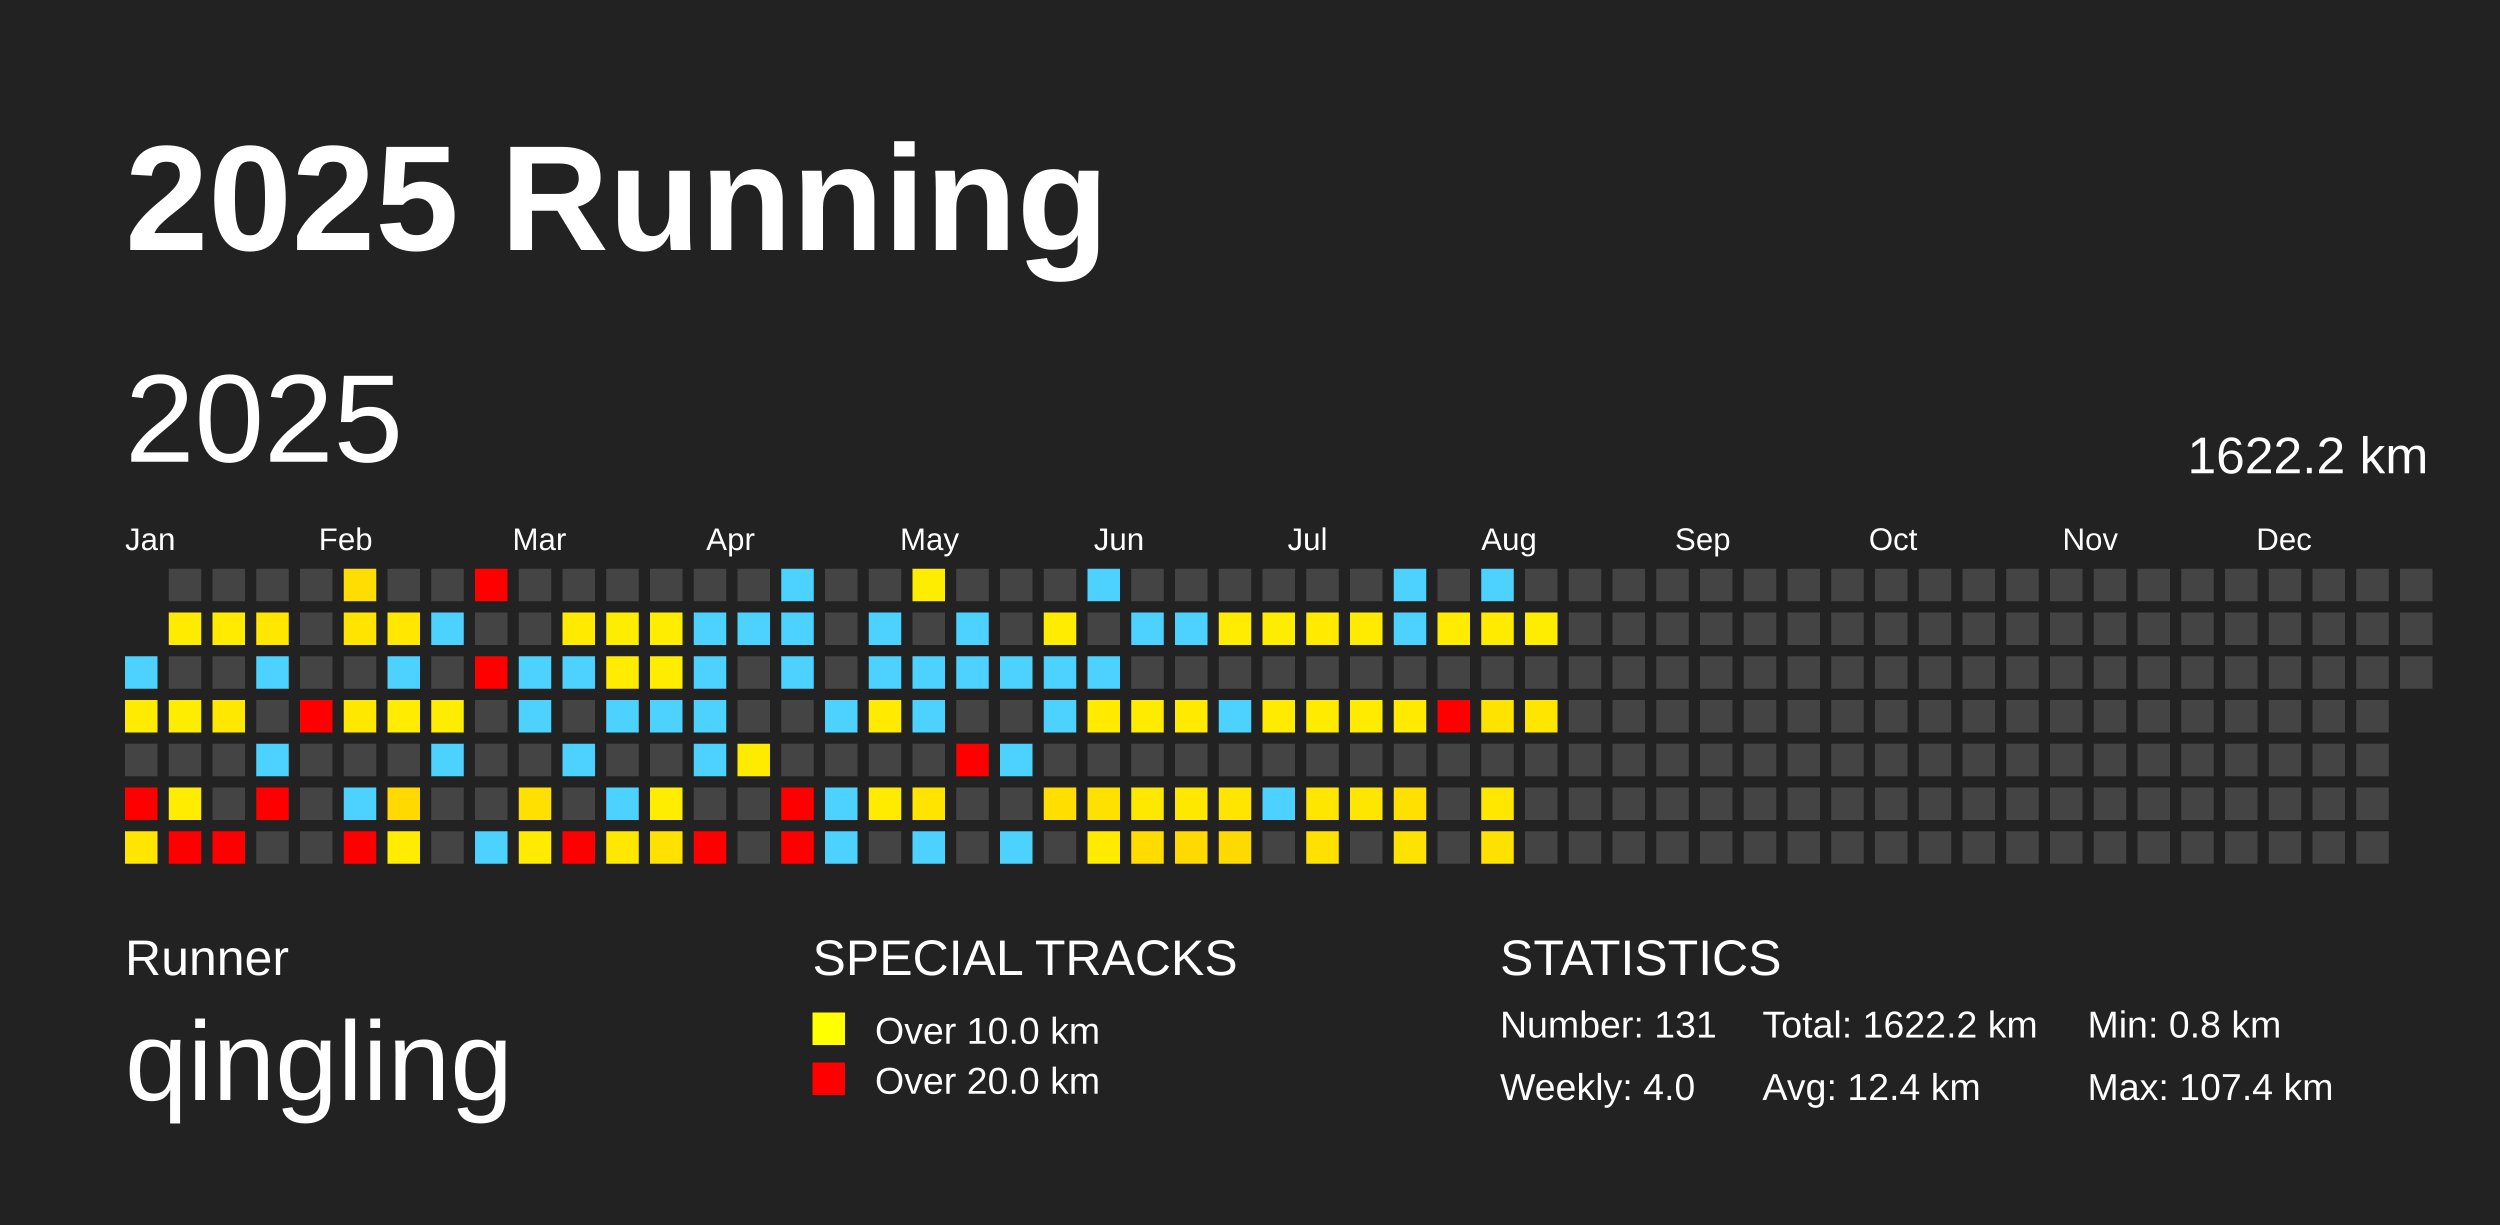
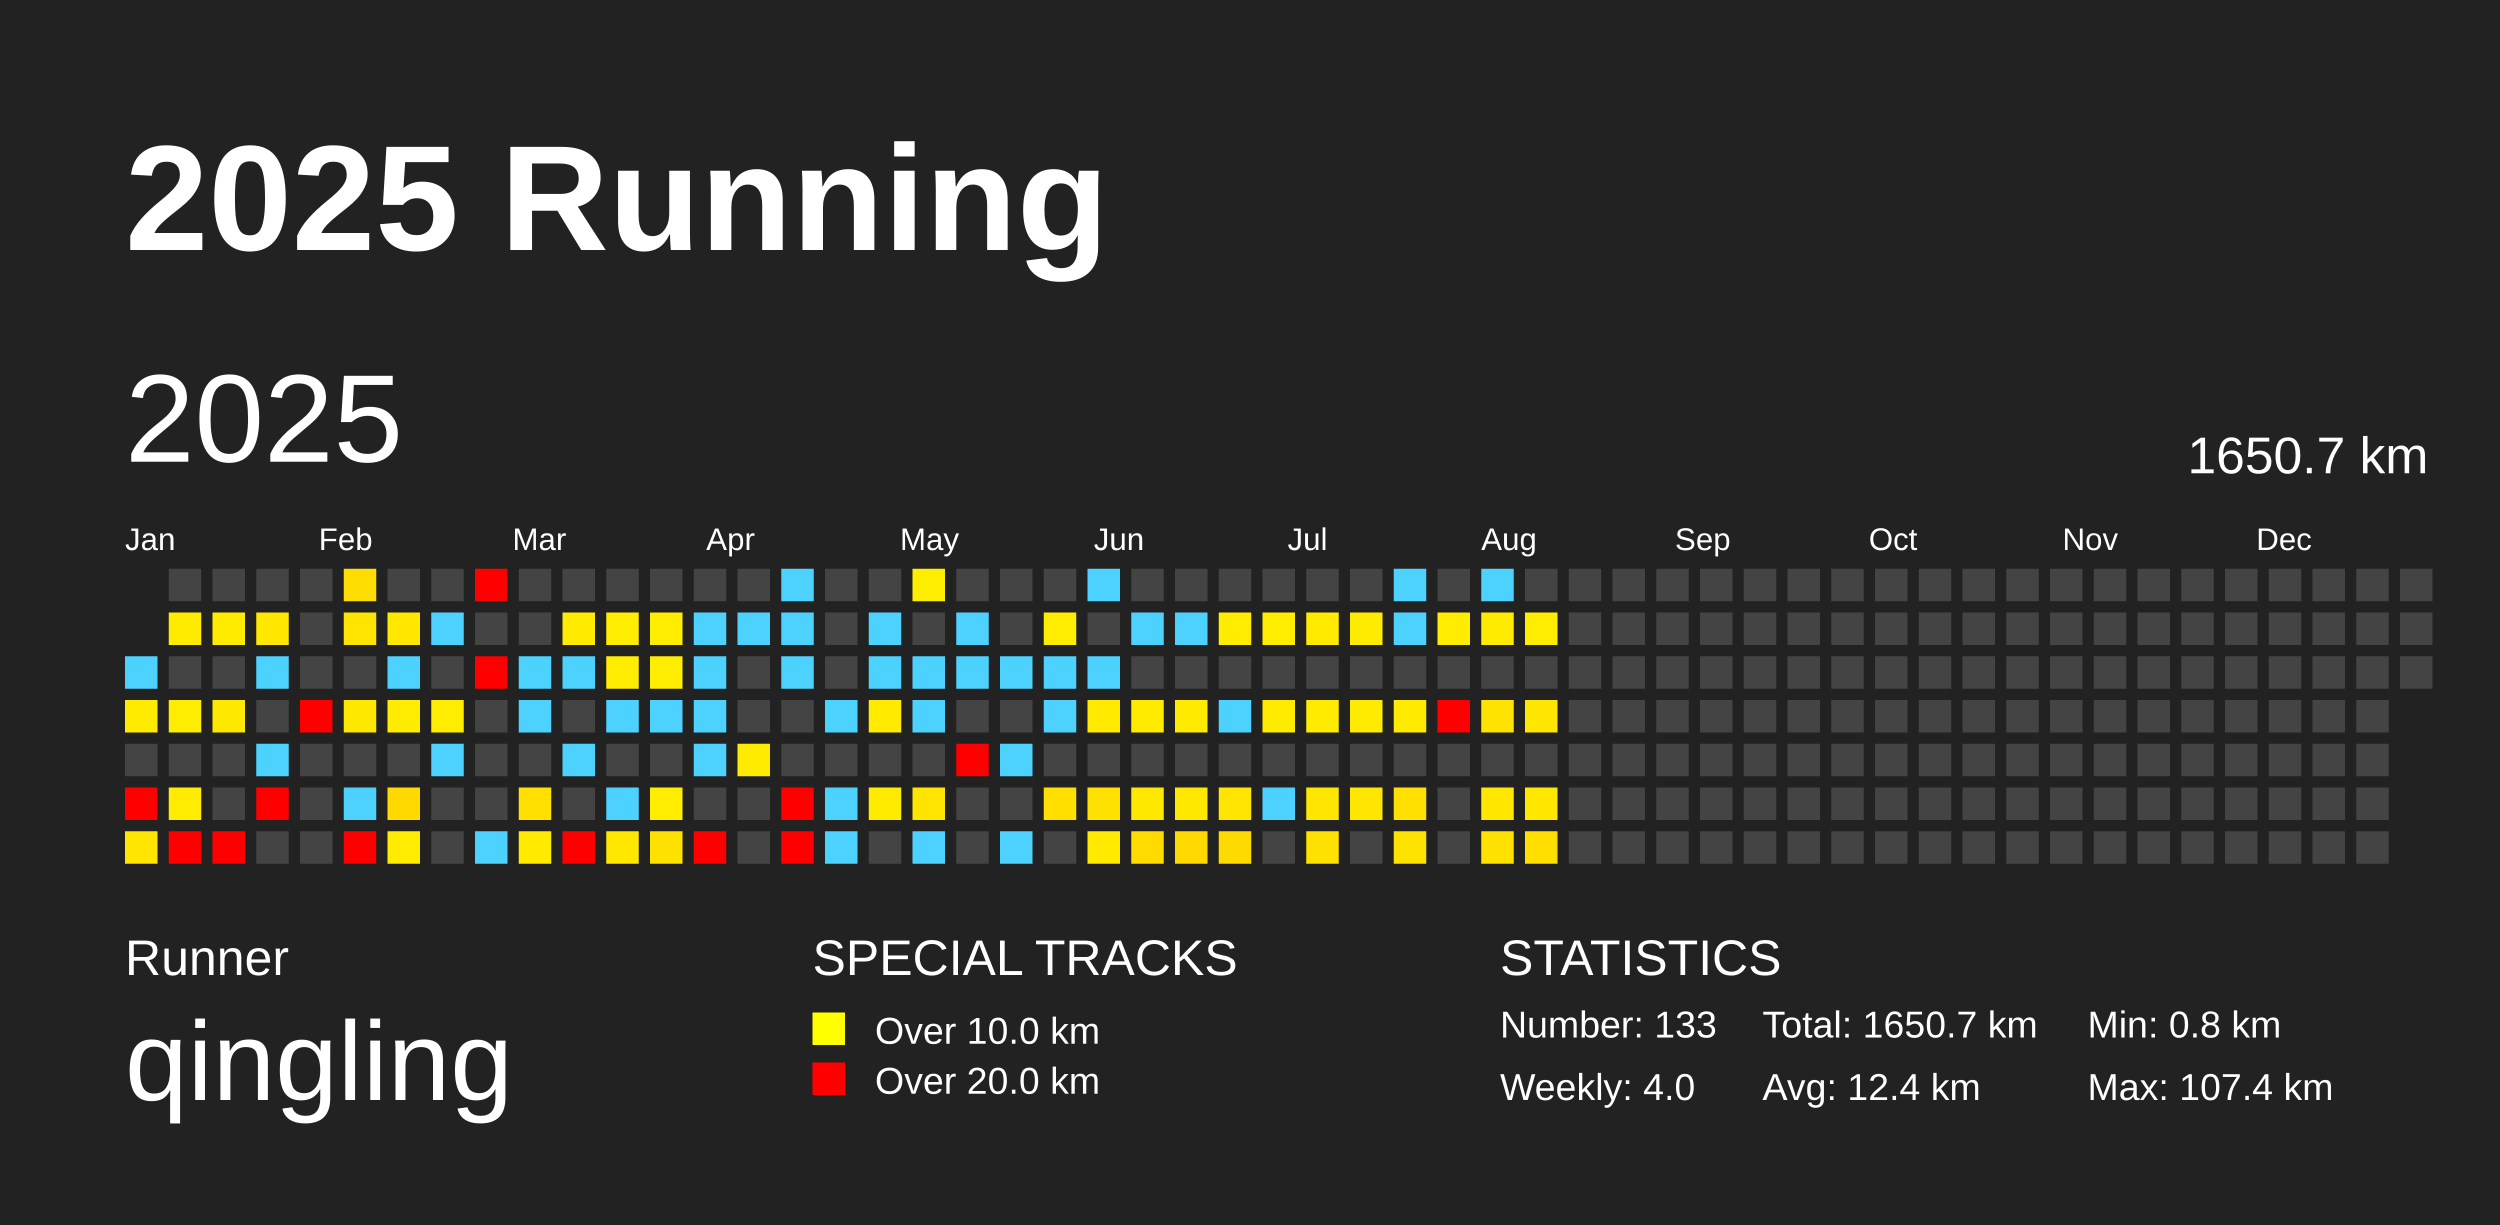
<svg xmlns="http://www.w3.org/2000/svg" baseProfile="full" height="98mm" version="1.1" viewBox="0,0,200,98" width="200mm">
  <defs />
  <rect fill="#222222" height="98" width="200" x="0" y="0" />
  <text fill="#FFFFFF" style="font-size:12px; font-family:Arial; font-weight:bold;" x="10" y="20">2025 Running</text>
  <text fill="#FFFFFF" style="font-size:4px; font-family:Arial" x="10" y="78">Runner</text>
  <text fill="#FFFFFF" style="font-size:9px; font-family:Arial" x="10" y="88">qingling</text>
  <text fill="#FFFFFF" style="font-size:4px; font-family:Arial" x="65" y="78">SPECIAL TRACKS</text>
  <rect fill="yellow" height="2.6" width="2.6" x="65" y="81" />
  <text fill="#FFFFFF" style="font-size:3px; font-family:Arial" x="70" y="83.5">Over 10.0 km</text>
  <rect fill="red" height="2.6" width="2.6" x="65" y="85" />
  <text fill="#FFFFFF" style="font-size:3px; font-family:Arial" x="70" y="87.5">Over 20.0 km</text>
  <text fill="#FFFFFF" style="font-size:4px; font-family:Arial" x="120" y="78">STATISTICS</text>
-   <text fill="#FFFFFF" style="font-size:3px; font-family:Arial" x="120" y="83">Number: 131</text>
+   <text fill="#FFFFFF" style="font-size:3px; font-family:Arial" x="120" y="83">Number: 133</text>
  <text fill="#FFFFFF" style="font-size:3px; font-family:Arial" x="120" y="88">Weekly: 4.0</text>
-   <text fill="#FFFFFF" style="font-size:3px; font-family:Arial" x="141" y="83">Total: 1622.2 km</text>
+   <text fill="#FFFFFF" style="font-size:3px; font-family:Arial" x="141" y="83">Total: 1650.7 km</text>
  <text fill="#FFFFFF" style="font-size:3px; font-family:Arial" x="141" y="88">Avg: 12.4 km</text>
  <text fill="#FFFFFF" style="font-size:3px; font-family:Arial" x="167" y="83">Min: 0.8 km</text>
  <text fill="#FFFFFF" style="font-size:3px; font-family:Arial" x="167" y="88">Max: 107.4 km</text>
  <text dominant-baseline="hanging" fill="#FFFFFF" style="font-size:10.0px; font-family:Arial;" x="10" y="30">2025</text>
-   <text dominant-baseline="hanging" fill="#FFFFFF" style="font-size:4.125px; font-family:Arial;" x="175" y="35">1622.2 km</text>
+   <text dominant-baseline="hanging" fill="#FFFFFF" style="font-size:4.125px; font-family:Arial;" x="175" y="35">1650.7 km</text>
  <text fill="#FFFFFF" style="font-size:2.5px; font-family:Arial" x="10.0" y="44">Jan</text>
  <text fill="#FFFFFF" style="font-size:2.5px; font-family:Arial" x="25.5" y="44">Feb</text>
  <text fill="#FFFFFF" style="font-size:2.5px; font-family:Arial" x="41.0" y="44">Mar</text>
  <text fill="#FFFFFF" style="font-size:2.5px; font-family:Arial" x="56.5" y="44">Apr</text>
  <text fill="#FFFFFF" style="font-size:2.5px; font-family:Arial" x="72.0" y="44">May</text>
  <text fill="#FFFFFF" style="font-size:2.5px; font-family:Arial" x="87.5" y="44">Jun</text>
  <text fill="#FFFFFF" style="font-size:2.5px; font-family:Arial" x="103.0" y="44">Jul</text>
  <text fill="#FFFFFF" style="font-size:2.5px; font-family:Arial" x="118.5" y="44">Aug</text>
  <text fill="#FFFFFF" style="font-size:2.5px; font-family:Arial" x="134.0" y="44">Sep</text>
  <text fill="#FFFFFF" style="font-size:2.5px; font-family:Arial" x="149.5" y="44">Oct</text>
  <text fill="#FFFFFF" style="font-size:2.5px; font-family:Arial" x="165.0" y="44">Nov</text>
  <text fill="#FFFFFF" style="font-size:2.5px; font-family:Arial" x="180.5" y="44">Dec</text>
  <rect fill="#4dd2ff" height="2.6" width="2.6" x="10.0" y="52.5" />
  <rect fill="#ffeb00" height="2.6" width="2.6" x="10.0" y="56.0" />
  <rect fill="#444444" height="2.6" width="2.6" x="10.0" y="59.5" />
  <rect fill="red" height="2.6" width="2.6" x="10.0" y="63.0" />
  <rect fill="#ffe500" height="2.6" width="2.6" x="10.0" y="66.5" />
  <rect fill="#444444" height="2.6" width="2.6" x="13.5" y="45.5" />
  <rect fill="#ffeb00" height="2.6" width="2.6" x="13.5" y="49.0" />
  <rect fill="#444444" height="2.6" width="2.6" x="13.5" y="52.5" />
  <rect fill="#ffed00" height="2.6" width="2.6" x="13.5" y="56.0" />
  <rect fill="#444444" height="2.6" width="2.6" x="13.5" y="59.5" />
  <rect fill="#ffec00" height="2.6" width="2.6" x="13.5" y="63.0" />
  <rect fill="red" height="2.6" width="2.6" x="13.5" y="66.5" />
  <rect fill="#444444" height="2.6" width="2.6" x="17.0" y="45.5" />
  <rect fill="#ffeb00" height="2.6" width="2.6" x="17.0" y="49.0" />
  <rect fill="#444444" height="2.6" width="2.6" x="17.0" y="52.5" />
  <rect fill="#ffe800" height="2.6" width="2.6" x="17.0" y="56.0" />
  <rect fill="#444444" height="2.6" width="2.6" x="17.0" y="59.5" />
  <rect fill="#444444" height="2.6" width="2.6" x="17.0" y="63.0" />
  <rect fill="red" height="2.6" width="2.6" x="17.0" y="66.5" />
  <rect fill="#444444" height="2.6" width="2.6" x="20.5" y="45.5" />
  <rect fill="#ffe700" height="2.6" width="2.6" x="20.5" y="49.0" />
  <rect fill="#4dd2ff" height="2.6" width="2.6" x="20.5" y="52.5" />
  <rect fill="#444444" height="2.6" width="2.6" x="20.5" y="56.0" />
  <rect fill="#4dd2ff" height="2.6" width="2.6" x="20.5" y="59.5" />
  <rect fill="red" height="2.6" width="2.6" x="20.5" y="63.0" />
  <rect fill="#444444" height="2.6" width="2.6" x="20.5" y="66.5" />
  <rect fill="#444444" height="2.6" width="2.6" x="24.0" y="45.5" />
  <rect fill="#444444" height="2.6" width="2.6" x="24.0" y="49.0" />
  <rect fill="#444444" height="2.6" width="2.6" x="24.0" y="52.5" />
  <rect fill="red" height="2.6" width="2.6" x="24.0" y="56.0" />
  <rect fill="#444444" height="2.6" width="2.6" x="24.0" y="59.5" />
  <rect fill="#444444" height="2.6" width="2.6" x="24.0" y="63.0" />
  <rect fill="#444444" height="2.6" width="2.6" x="24.0" y="66.5" />
  <rect fill="#ffdd00" height="2.6" width="2.6" x="27.5" y="45.5" />
  <rect fill="#ffe400" height="2.6" width="2.6" x="27.5" y="49.0" />
  <rect fill="#444444" height="2.6" width="2.6" x="27.5" y="52.5" />
  <rect fill="#ffe800" height="2.6" width="2.6" x="27.5" y="56.0" />
  <rect fill="#444444" height="2.6" width="2.6" x="27.5" y="59.5" />
  <rect fill="#4dd2ff" height="2.6" width="2.6" x="27.5" y="63.0" />
  <rect fill="red" height="2.6" width="2.6" x="27.5" y="66.5" />
  <rect fill="#444444" height="2.6" width="2.6" x="31.0" y="45.5" />
  <rect fill="#ffe700" height="2.6" width="2.6" x="31.0" y="49.0" />
  <rect fill="#4dd2ff" height="2.6" width="2.6" x="31.0" y="52.5" />
  <rect fill="#ffec00" height="2.6" width="2.6" x="31.0" y="56.0" />
  <rect fill="#444444" height="2.6" width="2.6" x="31.0" y="59.5" />
  <rect fill="#ffd900" height="2.6" width="2.6" x="31.0" y="63.0" />
  <rect fill="#ffec00" height="2.6" width="2.6" x="31.0" y="66.5" />
  <rect fill="#444444" height="2.6" width="2.6" x="34.5" y="45.5" />
  <rect fill="#4dd2ff" height="2.6" width="2.6" x="34.5" y="49.0" />
  <rect fill="#444444" height="2.6" width="2.6" x="34.5" y="52.5" />
  <rect fill="#ffed00" height="2.6" width="2.6" x="34.5" y="56.0" />
  <rect fill="#4dd2ff" height="2.6" width="2.6" x="34.5" y="59.5" />
  <rect fill="#444444" height="2.6" width="2.6" x="34.5" y="63.0" />
  <rect fill="#444444" height="2.6" width="2.6" x="34.5" y="66.5" />
  <rect fill="red" height="2.6" width="2.6" x="38.0" y="45.5" />
  <rect fill="#444444" height="2.6" width="2.6" x="38.0" y="49.0" />
  <rect fill="red" height="2.6" width="2.6" x="38.0" y="52.5" />
  <rect fill="#444444" height="2.6" width="2.6" x="38.0" y="56.0" />
  <rect fill="#444444" height="2.6" width="2.6" x="38.0" y="59.5" />
  <rect fill="#444444" height="2.6" width="2.6" x="38.0" y="63.0" />
  <rect fill="#4dd2ff" height="2.6" width="2.6" x="38.0" y="66.5" />
  <rect fill="#444444" height="2.6" width="2.6" x="41.5" y="45.5" />
  <rect fill="#444444" height="2.6" width="2.6" x="41.5" y="49.0" />
  <rect fill="#4dd2ff" height="2.6" width="2.6" x="41.5" y="52.5" />
  <rect fill="#4dd2ff" height="2.6" width="2.6" x="41.5" y="56.0" />
  <rect fill="#444444" height="2.6" width="2.6" x="41.5" y="59.5" />
  <rect fill="#ffe000" height="2.6" width="2.6" x="41.5" y="63.0" />
  <rect fill="#ffea00" height="2.6" width="2.6" x="41.5" y="66.5" />
  <rect fill="#444444" height="2.6" width="2.6" x="45.0" y="45.5" />
  <rect fill="#ffea00" height="2.6" width="2.6" x="45.0" y="49.0" />
  <rect fill="#4dd2ff" height="2.6" width="2.6" x="45.0" y="52.5" />
  <rect fill="#444444" height="2.6" width="2.6" x="45.0" y="56.0" />
  <rect fill="#4dd2ff" height="2.6" width="2.6" x="45.0" y="59.5" />
  <rect fill="#444444" height="2.6" width="2.6" x="45.0" y="63.0" />
  <rect fill="red" height="2.6" width="2.6" x="45.0" y="66.5" />
  <rect fill="#444444" height="2.6" width="2.6" x="48.5" y="45.5" />
  <rect fill="#ffed00" height="2.6" width="2.6" x="48.5" y="49.0" />
  <rect fill="#ffec00" height="2.6" width="2.6" x="48.5" y="52.5" />
  <rect fill="#4dd2ff" height="2.6" width="2.6" x="48.5" y="56.0" />
  <rect fill="#444444" height="2.6" width="2.6" x="48.5" y="59.5" />
  <rect fill="#4dd2ff" height="2.6" width="2.6" x="48.5" y="63.0" />
  <rect fill="#ffe700" height="2.6" width="2.6" x="48.5" y="66.5" />
  <rect fill="#444444" height="2.6" width="2.6" x="52.0" y="45.5" />
  <rect fill="#ffed00" height="2.6" width="2.6" x="52.0" y="49.0" />
  <rect fill="#ffed00" height="2.6" width="2.6" x="52.0" y="52.5" />
  <rect fill="#4dd2ff" height="2.6" width="2.6" x="52.0" y="56.0" />
  <rect fill="#444444" height="2.6" width="2.6" x="52.0" y="59.5" />
  <rect fill="#ffed00" height="2.6" width="2.6" x="52.0" y="63.0" />
  <rect fill="#ffe100" height="2.6" width="2.6" x="52.0" y="66.5" />
  <rect fill="#444444" height="2.6" width="2.6" x="55.5" y="45.5" />
  <rect fill="#4dd2ff" height="2.6" width="2.6" x="55.5" y="49.0" />
  <rect fill="#4dd2ff" height="2.6" width="2.6" x="55.5" y="52.5" />
  <rect fill="#4dd2ff" height="2.6" width="2.6" x="55.5" y="56.0" />
  <rect fill="#4dd2ff" height="2.6" width="2.6" x="55.5" y="59.5" />
  <rect fill="#444444" height="2.6" width="2.6" x="55.5" y="63.0" />
  <rect fill="red" height="2.6" width="2.6" x="55.5" y="66.5" />
  <rect fill="#444444" height="2.6" width="2.6" x="59.0" y="45.5" />
  <rect fill="#4dd2ff" height="2.6" width="2.6" x="59.0" y="49.0" />
  <rect fill="#444444" height="2.6" width="2.6" x="59.0" y="52.5" />
  <rect fill="#444444" height="2.6" width="2.6" x="59.0" y="56.0" />
  <rect fill="#ffeb00" height="2.6" width="2.6" x="59.0" y="59.5" />
  <rect fill="#444444" height="2.6" width="2.6" x="59.0" y="63.0" />
  <rect fill="#444444" height="2.6" width="2.6" x="59.0" y="66.5" />
  <rect fill="#4dd2ff" height="2.6" width="2.6" x="62.5" y="45.5" />
  <rect fill="#4dd2ff" height="2.6" width="2.6" x="62.5" y="49.0" />
  <rect fill="#4dd2ff" height="2.6" width="2.6" x="62.5" y="52.5" />
  <rect fill="#444444" height="2.6" width="2.6" x="62.5" y="56.0" />
  <rect fill="#444444" height="2.6" width="2.6" x="62.5" y="59.5" />
  <rect fill="red" height="2.6" width="2.6" x="62.5" y="63.0" />
  <rect fill="red" height="2.6" width="2.6" x="62.5" y="66.5" />
  <rect fill="#444444" height="2.6" width="2.6" x="66.0" y="45.5" />
  <rect fill="#444444" height="2.6" width="2.6" x="66.0" y="49.0" />
  <rect fill="#444444" height="2.6" width="2.6" x="66.0" y="52.5" />
  <rect fill="#4dd2ff" height="2.6" width="2.6" x="66.0" y="56.0" />
  <rect fill="#444444" height="2.6" width="2.6" x="66.0" y="59.5" />
  <rect fill="#4dd2ff" height="2.6" width="2.6" x="66.0" y="63.0" />
  <rect fill="#4dd2ff" height="2.6" width="2.6" x="66.0" y="66.5" />
  <rect fill="#444444" height="2.6" width="2.6" x="69.5" y="45.5" />
  <rect fill="#4dd2ff" height="2.6" width="2.6" x="69.5" y="49.0" />
  <rect fill="#4dd2ff" height="2.6" width="2.6" x="69.5" y="52.5" />
  <rect fill="#ffea00" height="2.6" width="2.6" x="69.5" y="56.0" />
  <rect fill="#444444" height="2.6" width="2.6" x="69.5" y="59.5" />
  <rect fill="#ffeb00" height="2.6" width="2.6" x="69.5" y="63.0" />
  <rect fill="#444444" height="2.6" width="2.6" x="69.5" y="66.5" />
  <rect fill="#ffed00" height="2.6" width="2.6" x="73.0" y="45.5" />
  <rect fill="#444444" height="2.6" width="2.6" x="73.0" y="49.0" />
  <rect fill="#4dd2ff" height="2.6" width="2.6" x="73.0" y="52.5" />
  <rect fill="#4dd2ff" height="2.6" width="2.6" x="73.0" y="56.0" />
  <rect fill="#444444" height="2.6" width="2.6" x="73.0" y="59.5" />
  <rect fill="#ffe400" height="2.6" width="2.6" x="73.0" y="63.0" />
  <rect fill="#4dd2ff" height="2.6" width="2.6" x="73.0" y="66.5" />
  <rect fill="#444444" height="2.6" width="2.6" x="76.5" y="45.5" />
  <rect fill="#4dd2ff" height="2.6" width="2.6" x="76.5" y="49.0" />
  <rect fill="#4dd2ff" height="2.6" width="2.6" x="76.5" y="52.5" />
  <rect fill="#444444" height="2.6" width="2.6" x="76.5" y="56.0" />
  <rect fill="red" height="2.6" width="2.6" x="76.5" y="59.5" />
  <rect fill="#444444" height="2.6" width="2.6" x="76.5" y="63.0" />
  <rect fill="#444444" height="2.6" width="2.6" x="76.5" y="66.5" />
  <rect fill="#444444" height="2.6" width="2.6" x="80.0" y="45.5" />
  <rect fill="#444444" height="2.6" width="2.6" x="80.0" y="49.0" />
  <rect fill="#4dd2ff" height="2.6" width="2.6" x="80.0" y="52.5" />
  <rect fill="#444444" height="2.6" width="2.6" x="80.0" y="56.0" />
  <rect fill="#4dd2ff" height="2.6" width="2.6" x="80.0" y="59.5" />
  <rect fill="#444444" height="2.6" width="2.6" x="80.0" y="63.0" />
  <rect fill="#4dd2ff" height="2.6" width="2.6" x="80.0" y="66.5" />
  <rect fill="#444444" height="2.6" width="2.6" x="83.5" y="45.5" />
  <rect fill="#ffed00" height="2.6" width="2.6" x="83.5" y="49.0" />
  <rect fill="#4dd2ff" height="2.6" width="2.6" x="83.5" y="52.5" />
  <rect fill="#4dd2ff" height="2.6" width="2.6" x="83.5" y="56.0" />
  <rect fill="#444444" height="2.6" width="2.6" x="83.5" y="59.5" />
  <rect fill="#ffdf00" height="2.6" width="2.6" x="83.5" y="63.0" />
  <rect fill="#444444" height="2.6" width="2.6" x="83.5" y="66.5" />
  <rect fill="#4dd2ff" height="2.6" width="2.6" x="87.0" y="45.5" />
  <rect fill="#444444" height="2.6" width="2.6" x="87.0" y="49.0" />
  <rect fill="#4dd2ff" height="2.6" width="2.6" x="87.0" y="52.5" />
  <rect fill="#ffea00" height="2.6" width="2.6" x="87.0" y="56.0" />
  <rect fill="#444444" height="2.6" width="2.6" x="87.0" y="59.5" />
  <rect fill="#ffe100" height="2.6" width="2.6" x="87.0" y="63.0" />
  <rect fill="#ffea00" height="2.6" width="2.6" x="87.0" y="66.5" />
  <rect fill="#444444" height="2.6" width="2.6" x="90.5" y="45.5" />
  <rect fill="#4dd2ff" height="2.6" width="2.6" x="90.5" y="49.0" />
  <rect fill="#444444" height="2.6" width="2.6" x="90.5" y="52.5" />
  <rect fill="#ffeb00" height="2.6" width="2.6" x="90.5" y="56.0" />
  <rect fill="#444444" height="2.6" width="2.6" x="90.5" y="59.5" />
  <rect fill="#ffe800" height="2.6" width="2.6" x="90.5" y="63.0" />
  <rect fill="#ffdb00" height="2.6" width="2.6" x="90.5" y="66.5" />
  <rect fill="#444444" height="2.6" width="2.6" x="94.0" y="45.5" />
  <rect fill="#4dd2ff" height="2.6" width="2.6" x="94.0" y="49.0" />
  <rect fill="#444444" height="2.6" width="2.6" x="94.0" y="52.5" />
  <rect fill="#ffea00" height="2.6" width="2.6" x="94.0" y="56.0" />
  <rect fill="#444444" height="2.6" width="2.6" x="94.0" y="59.5" />
  <rect fill="#ffe800" height="2.6" width="2.6" x="94.0" y="63.0" />
  <rect fill="#ffd900" height="2.6" width="2.6" x="94.0" y="66.5" />
  <rect fill="#444444" height="2.6" width="2.6" x="97.5" y="45.5" />
  <rect fill="#ffec00" height="2.6" width="2.6" x="97.5" y="49.0" />
  <rect fill="#444444" height="2.6" width="2.6" x="97.5" y="52.5" />
  <rect fill="#4dd2ff" height="2.6" width="2.6" x="97.5" y="56.0" />
  <rect fill="#444444" height="2.6" width="2.6" x="97.5" y="59.5" />
  <rect fill="#ffe500" height="2.6" width="2.6" x="97.5" y="63.0" />
  <rect fill="#ffda00" height="2.6" width="2.6" x="97.5" y="66.5" />
  <rect fill="#444444" height="2.6" width="2.6" x="101.0" y="45.5" />
  <rect fill="#ffed00" height="2.6" width="2.6" x="101.0" y="49.0" />
  <rect fill="#444444" height="2.6" width="2.6" x="101.0" y="52.5" />
  <rect fill="#ffeb00" height="2.6" width="2.6" x="101.0" y="56.0" />
  <rect fill="#444444" height="2.6" width="2.6" x="101.0" y="59.5" />
  <rect fill="#4dd2ff" height="2.6" width="2.6" x="101.0" y="63.0" />
  <rect fill="#444444" height="2.6" width="2.6" x="101.0" y="66.5" />
  <rect fill="#444444" height="2.6" width="2.6" x="104.5" y="45.5" />
  <rect fill="#ffea00" height="2.6" width="2.6" x="104.5" y="49.0" />
  <rect fill="#444444" height="2.6" width="2.6" x="104.5" y="52.5" />
  <rect fill="#ffeb00" height="2.6" width="2.6" x="104.5" y="56.0" />
  <rect fill="#444444" height="2.6" width="2.6" x="104.5" y="59.5" />
  <rect fill="#ffe600" height="2.6" width="2.6" x="104.5" y="63.0" />
  <rect fill="#ffe100" height="2.6" width="2.6" x="104.5" y="66.5" />
  <rect fill="#444444" height="2.6" width="2.6" x="108.0" y="45.5" />
  <rect fill="#ffeb00" height="2.6" width="2.6" x="108.0" y="49.0" />
  <rect fill="#444444" height="2.6" width="2.6" x="108.0" y="52.5" />
  <rect fill="#ffeb00" height="2.6" width="2.6" x="108.0" y="56.0" />
  <rect fill="#444444" height="2.6" width="2.6" x="108.0" y="59.5" />
  <rect fill="#ffe600" height="2.6" width="2.6" x="108.0" y="63.0" />
  <rect fill="#444444" height="2.6" width="2.6" x="108.0" y="66.5" />
  <rect fill="#4dd2ff" height="2.6" width="2.6" x="111.5" y="45.5" />
  <rect fill="#4dd2ff" height="2.6" width="2.6" x="111.5" y="49.0" />
  <rect fill="#444444" height="2.6" width="2.6" x="111.5" y="52.5" />
  <rect fill="#ffea00" height="2.6" width="2.6" x="111.5" y="56.0" />
  <rect fill="#444444" height="2.6" width="2.6" x="111.5" y="59.5" />
  <rect fill="#ffe000" height="2.6" width="2.6" x="111.5" y="63.0" />
  <rect fill="#ffe300" height="2.6" width="2.6" x="111.5" y="66.5" />
  <rect fill="#444444" height="2.6" width="2.6" x="115.0" y="45.5" />
  <rect fill="#ffec00" height="2.6" width="2.6" x="115.0" y="49.0" />
  <rect fill="#444444" height="2.6" width="2.6" x="115.0" y="52.5" />
  <rect fill="red" height="2.6" width="2.6" x="115.0" y="56.0" />
  <rect fill="#444444" height="2.6" width="2.6" x="115.0" y="59.5" />
  <rect fill="#444444" height="2.6" width="2.6" x="115.0" y="63.0" />
  <rect fill="#444444" height="2.6" width="2.6" x="115.0" y="66.5" />
  <rect fill="#4dd2ff" height="2.6" width="2.6" x="118.5" y="45.5" />
  <rect fill="#ffeb00" height="2.6" width="2.6" x="118.5" y="49.0" />
  <rect fill="#444444" height="2.6" width="2.6" x="118.5" y="52.5" />
  <rect fill="#ffe300" height="2.6" width="2.6" x="118.5" y="56.0" />
  <rect fill="#444444" height="2.6" width="2.6" x="118.5" y="59.5" />
  <rect fill="#ffe700" height="2.6" width="2.6" x="118.5" y="63.0" />
  <rect fill="#ffe100" height="2.6" width="2.6" x="118.5" y="66.5" />
  <rect fill="#444444" height="2.6" width="2.6" x="122.0" y="45.5" />
  <rect fill="#ffed00" height="2.6" width="2.6" x="122.0" y="49.0" />
  <rect fill="#444444" height="2.6" width="2.6" x="122.0" y="52.5" />
  <rect fill="#ffe600" height="2.6" width="2.6" x="122.0" y="56.0" />
  <rect fill="#444444" height="2.6" width="2.6" x="122.0" y="59.5" />
-   <rect fill="#444444" height="2.6" width="2.6" x="122.0" y="63.0" />
-   <rect fill="#444444" height="2.6" width="2.6" x="122.0" y="66.5" />
+   <rect fill="#ffe700" height="2.6" width="2.6" x="122.0" y="63.0" />
+   <rect fill="#ffde00" height="2.6" width="2.6" x="122.0" y="66.5" />
  <rect fill="#444444" height="2.6" width="2.6" x="125.5" y="45.5" />
  <rect fill="#444444" height="2.6" width="2.6" x="125.5" y="49.0" />
  <rect fill="#444444" height="2.6" width="2.6" x="125.5" y="52.5" />
  <rect fill="#444444" height="2.6" width="2.6" x="125.5" y="56.0" />
  <rect fill="#444444" height="2.6" width="2.6" x="125.5" y="59.5" />
  <rect fill="#444444" height="2.6" width="2.6" x="125.5" y="63.0" />
  <rect fill="#444444" height="2.6" width="2.6" x="125.5" y="66.5" />
  <rect fill="#444444" height="2.6" width="2.6" x="129.0" y="45.5" />
  <rect fill="#444444" height="2.6" width="2.6" x="129.0" y="49.0" />
  <rect fill="#444444" height="2.6" width="2.6" x="129.0" y="52.5" />
  <rect fill="#444444" height="2.6" width="2.6" x="129.0" y="56.0" />
  <rect fill="#444444" height="2.6" width="2.6" x="129.0" y="59.5" />
  <rect fill="#444444" height="2.6" width="2.6" x="129.0" y="63.0" />
  <rect fill="#444444" height="2.6" width="2.6" x="129.0" y="66.5" />
  <rect fill="#444444" height="2.6" width="2.6" x="132.5" y="45.5" />
  <rect fill="#444444" height="2.6" width="2.6" x="132.5" y="49.0" />
  <rect fill="#444444" height="2.6" width="2.6" x="132.5" y="52.5" />
  <rect fill="#444444" height="2.6" width="2.6" x="132.5" y="56.0" />
  <rect fill="#444444" height="2.6" width="2.6" x="132.5" y="59.5" />
  <rect fill="#444444" height="2.6" width="2.6" x="132.5" y="63.0" />
  <rect fill="#444444" height="2.6" width="2.6" x="132.5" y="66.5" />
  <rect fill="#444444" height="2.6" width="2.6" x="136.0" y="45.5" />
  <rect fill="#444444" height="2.6" width="2.6" x="136.0" y="49.0" />
  <rect fill="#444444" height="2.6" width="2.6" x="136.0" y="52.5" />
  <rect fill="#444444" height="2.6" width="2.6" x="136.0" y="56.0" />
  <rect fill="#444444" height="2.6" width="2.6" x="136.0" y="59.5" />
  <rect fill="#444444" height="2.6" width="2.6" x="136.0" y="63.0" />
  <rect fill="#444444" height="2.6" width="2.6" x="136.0" y="66.5" />
  <rect fill="#444444" height="2.6" width="2.6" x="139.5" y="45.5" />
  <rect fill="#444444" height="2.6" width="2.6" x="139.5" y="49.0" />
  <rect fill="#444444" height="2.6" width="2.6" x="139.5" y="52.5" />
  <rect fill="#444444" height="2.6" width="2.6" x="139.5" y="56.0" />
  <rect fill="#444444" height="2.6" width="2.6" x="139.5" y="59.5" />
  <rect fill="#444444" height="2.6" width="2.6" x="139.5" y="63.0" />
  <rect fill="#444444" height="2.6" width="2.6" x="139.5" y="66.5" />
  <rect fill="#444444" height="2.6" width="2.6" x="143.0" y="45.5" />
  <rect fill="#444444" height="2.6" width="2.6" x="143.0" y="49.0" />
  <rect fill="#444444" height="2.6" width="2.6" x="143.0" y="52.5" />
  <rect fill="#444444" height="2.6" width="2.6" x="143.0" y="56.0" />
  <rect fill="#444444" height="2.6" width="2.6" x="143.0" y="59.5" />
  <rect fill="#444444" height="2.6" width="2.6" x="143.0" y="63.0" />
  <rect fill="#444444" height="2.6" width="2.6" x="143.0" y="66.5" />
  <rect fill="#444444" height="2.6" width="2.6" x="146.5" y="45.5" />
  <rect fill="#444444" height="2.6" width="2.6" x="146.5" y="49.0" />
  <rect fill="#444444" height="2.6" width="2.6" x="146.5" y="52.5" />
  <rect fill="#444444" height="2.6" width="2.6" x="146.5" y="56.0" />
  <rect fill="#444444" height="2.6" width="2.6" x="146.5" y="59.5" />
  <rect fill="#444444" height="2.6" width="2.6" x="146.5" y="63.0" />
  <rect fill="#444444" height="2.6" width="2.6" x="146.5" y="66.5" />
  <rect fill="#444444" height="2.6" width="2.6" x="150.0" y="45.5" />
  <rect fill="#444444" height="2.6" width="2.6" x="150.0" y="49.0" />
  <rect fill="#444444" height="2.6" width="2.6" x="150.0" y="52.5" />
  <rect fill="#444444" height="2.6" width="2.6" x="150.0" y="56.0" />
  <rect fill="#444444" height="2.6" width="2.6" x="150.0" y="59.5" />
  <rect fill="#444444" height="2.6" width="2.6" x="150.0" y="63.0" />
  <rect fill="#444444" height="2.6" width="2.6" x="150.0" y="66.5" />
  <rect fill="#444444" height="2.6" width="2.6" x="153.5" y="45.5" />
  <rect fill="#444444" height="2.6" width="2.6" x="153.5" y="49.0" />
  <rect fill="#444444" height="2.6" width="2.6" x="153.5" y="52.5" />
  <rect fill="#444444" height="2.6" width="2.6" x="153.5" y="56.0" />
  <rect fill="#444444" height="2.6" width="2.6" x="153.5" y="59.5" />
  <rect fill="#444444" height="2.6" width="2.6" x="153.5" y="63.0" />
  <rect fill="#444444" height="2.6" width="2.6" x="153.5" y="66.5" />
  <rect fill="#444444" height="2.6" width="2.6" x="157.0" y="45.5" />
  <rect fill="#444444" height="2.6" width="2.6" x="157.0" y="49.0" />
  <rect fill="#444444" height="2.6" width="2.6" x="157.0" y="52.5" />
  <rect fill="#444444" height="2.6" width="2.6" x="157.0" y="56.0" />
  <rect fill="#444444" height="2.6" width="2.6" x="157.0" y="59.5" />
  <rect fill="#444444" height="2.6" width="2.6" x="157.0" y="63.0" />
  <rect fill="#444444" height="2.6" width="2.6" x="157.0" y="66.5" />
  <rect fill="#444444" height="2.6" width="2.6" x="160.5" y="45.5" />
  <rect fill="#444444" height="2.6" width="2.6" x="160.5" y="49.0" />
  <rect fill="#444444" height="2.6" width="2.6" x="160.5" y="52.5" />
  <rect fill="#444444" height="2.6" width="2.6" x="160.5" y="56.0" />
  <rect fill="#444444" height="2.6" width="2.6" x="160.5" y="59.5" />
  <rect fill="#444444" height="2.6" width="2.6" x="160.5" y="63.0" />
  <rect fill="#444444" height="2.6" width="2.6" x="160.5" y="66.5" />
  <rect fill="#444444" height="2.6" width="2.6" x="164.0" y="45.5" />
  <rect fill="#444444" height="2.6" width="2.6" x="164.0" y="49.0" />
  <rect fill="#444444" height="2.6" width="2.6" x="164.0" y="52.5" />
  <rect fill="#444444" height="2.6" width="2.6" x="164.0" y="56.0" />
  <rect fill="#444444" height="2.6" width="2.6" x="164.0" y="59.5" />
  <rect fill="#444444" height="2.6" width="2.6" x="164.0" y="63.0" />
  <rect fill="#444444" height="2.6" width="2.6" x="164.0" y="66.5" />
  <rect fill="#444444" height="2.6" width="2.6" x="167.5" y="45.5" />
  <rect fill="#444444" height="2.6" width="2.6" x="167.5" y="49.0" />
  <rect fill="#444444" height="2.6" width="2.6" x="167.5" y="52.5" />
  <rect fill="#444444" height="2.6" width="2.6" x="167.5" y="56.0" />
  <rect fill="#444444" height="2.6" width="2.6" x="167.5" y="59.5" />
  <rect fill="#444444" height="2.6" width="2.6" x="167.5" y="63.0" />
  <rect fill="#444444" height="2.6" width="2.6" x="167.5" y="66.5" />
  <rect fill="#444444" height="2.6" width="2.6" x="171.0" y="45.5" />
  <rect fill="#444444" height="2.6" width="2.6" x="171.0" y="49.0" />
  <rect fill="#444444" height="2.6" width="2.6" x="171.0" y="52.5" />
  <rect fill="#444444" height="2.6" width="2.6" x="171.0" y="56.0" />
  <rect fill="#444444" height="2.6" width="2.6" x="171.0" y="59.5" />
  <rect fill="#444444" height="2.6" width="2.6" x="171.0" y="63.0" />
  <rect fill="#444444" height="2.6" width="2.6" x="171.0" y="66.5" />
  <rect fill="#444444" height="2.6" width="2.6" x="174.5" y="45.5" />
  <rect fill="#444444" height="2.6" width="2.6" x="174.5" y="49.0" />
  <rect fill="#444444" height="2.6" width="2.6" x="174.5" y="52.5" />
  <rect fill="#444444" height="2.6" width="2.6" x="174.5" y="56.0" />
  <rect fill="#444444" height="2.6" width="2.6" x="174.5" y="59.5" />
  <rect fill="#444444" height="2.6" width="2.6" x="174.5" y="63.0" />
  <rect fill="#444444" height="2.6" width="2.6" x="174.5" y="66.5" />
  <rect fill="#444444" height="2.6" width="2.6" x="178.0" y="45.5" />
  <rect fill="#444444" height="2.6" width="2.6" x="178.0" y="49.0" />
  <rect fill="#444444" height="2.6" width="2.6" x="178.0" y="52.5" />
  <rect fill="#444444" height="2.6" width="2.6" x="178.0" y="56.0" />
  <rect fill="#444444" height="2.6" width="2.6" x="178.0" y="59.5" />
  <rect fill="#444444" height="2.6" width="2.6" x="178.0" y="63.0" />
  <rect fill="#444444" height="2.6" width="2.6" x="178.0" y="66.5" />
  <rect fill="#444444" height="2.6" width="2.6" x="181.5" y="45.5" />
  <rect fill="#444444" height="2.6" width="2.6" x="181.5" y="49.0" />
  <rect fill="#444444" height="2.6" width="2.6" x="181.5" y="52.5" />
  <rect fill="#444444" height="2.6" width="2.6" x="181.5" y="56.0" />
  <rect fill="#444444" height="2.6" width="2.6" x="181.5" y="59.5" />
  <rect fill="#444444" height="2.6" width="2.6" x="181.5" y="63.0" />
  <rect fill="#444444" height="2.6" width="2.6" x="181.5" y="66.5" />
  <rect fill="#444444" height="2.6" width="2.6" x="185.0" y="45.5" />
  <rect fill="#444444" height="2.6" width="2.6" x="185.0" y="49.0" />
  <rect fill="#444444" height="2.6" width="2.6" x="185.0" y="52.5" />
  <rect fill="#444444" height="2.6" width="2.6" x="185.0" y="56.0" />
  <rect fill="#444444" height="2.6" width="2.6" x="185.0" y="59.5" />
  <rect fill="#444444" height="2.6" width="2.6" x="185.0" y="63.0" />
  <rect fill="#444444" height="2.6" width="2.6" x="185.0" y="66.5" />
  <rect fill="#444444" height="2.6" width="2.6" x="188.5" y="45.5" />
  <rect fill="#444444" height="2.6" width="2.6" x="188.5" y="49.0" />
  <rect fill="#444444" height="2.6" width="2.6" x="188.5" y="52.5" />
  <rect fill="#444444" height="2.6" width="2.6" x="188.5" y="56.0" />
  <rect fill="#444444" height="2.6" width="2.6" x="188.5" y="59.5" />
  <rect fill="#444444" height="2.6" width="2.6" x="188.5" y="63.0" />
  <rect fill="#444444" height="2.6" width="2.6" x="188.5" y="66.5" />
  <rect fill="#444444" height="2.6" width="2.6" x="192.0" y="45.5" />
  <rect fill="#444444" height="2.6" width="2.6" x="192.0" y="49.0" />
  <rect fill="#444444" height="2.6" width="2.6" x="192.0" y="52.5" />
</svg>
